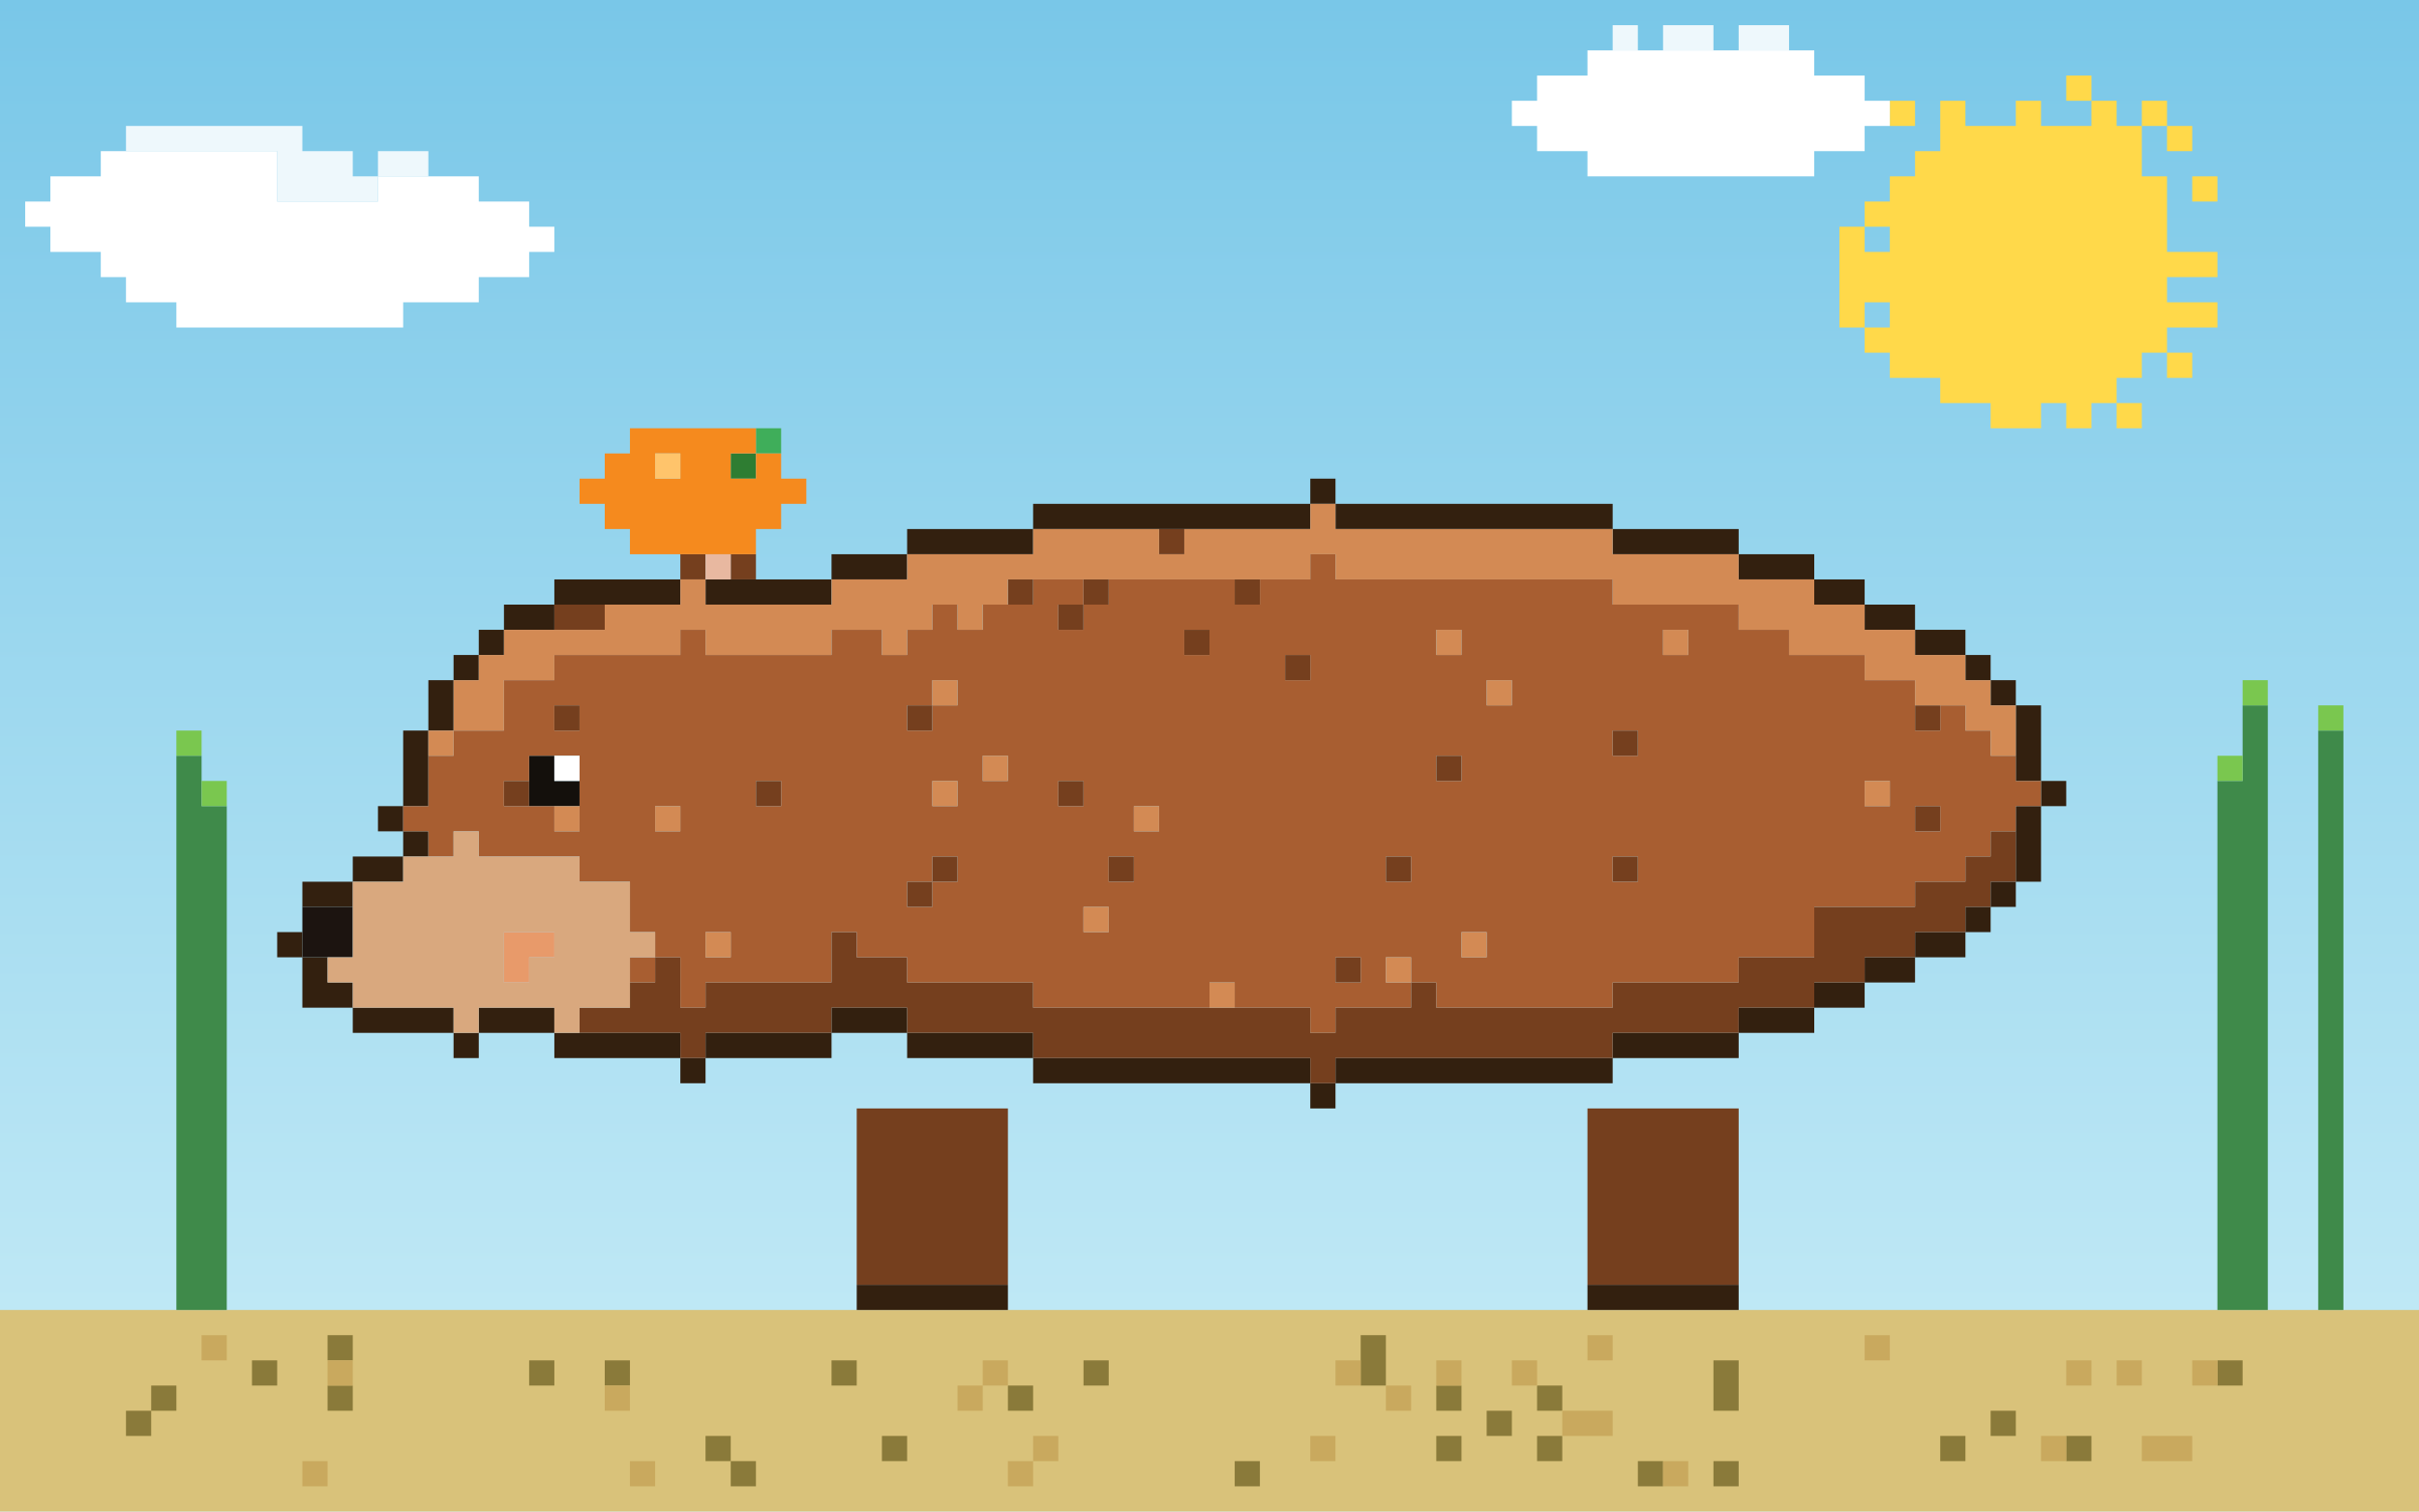
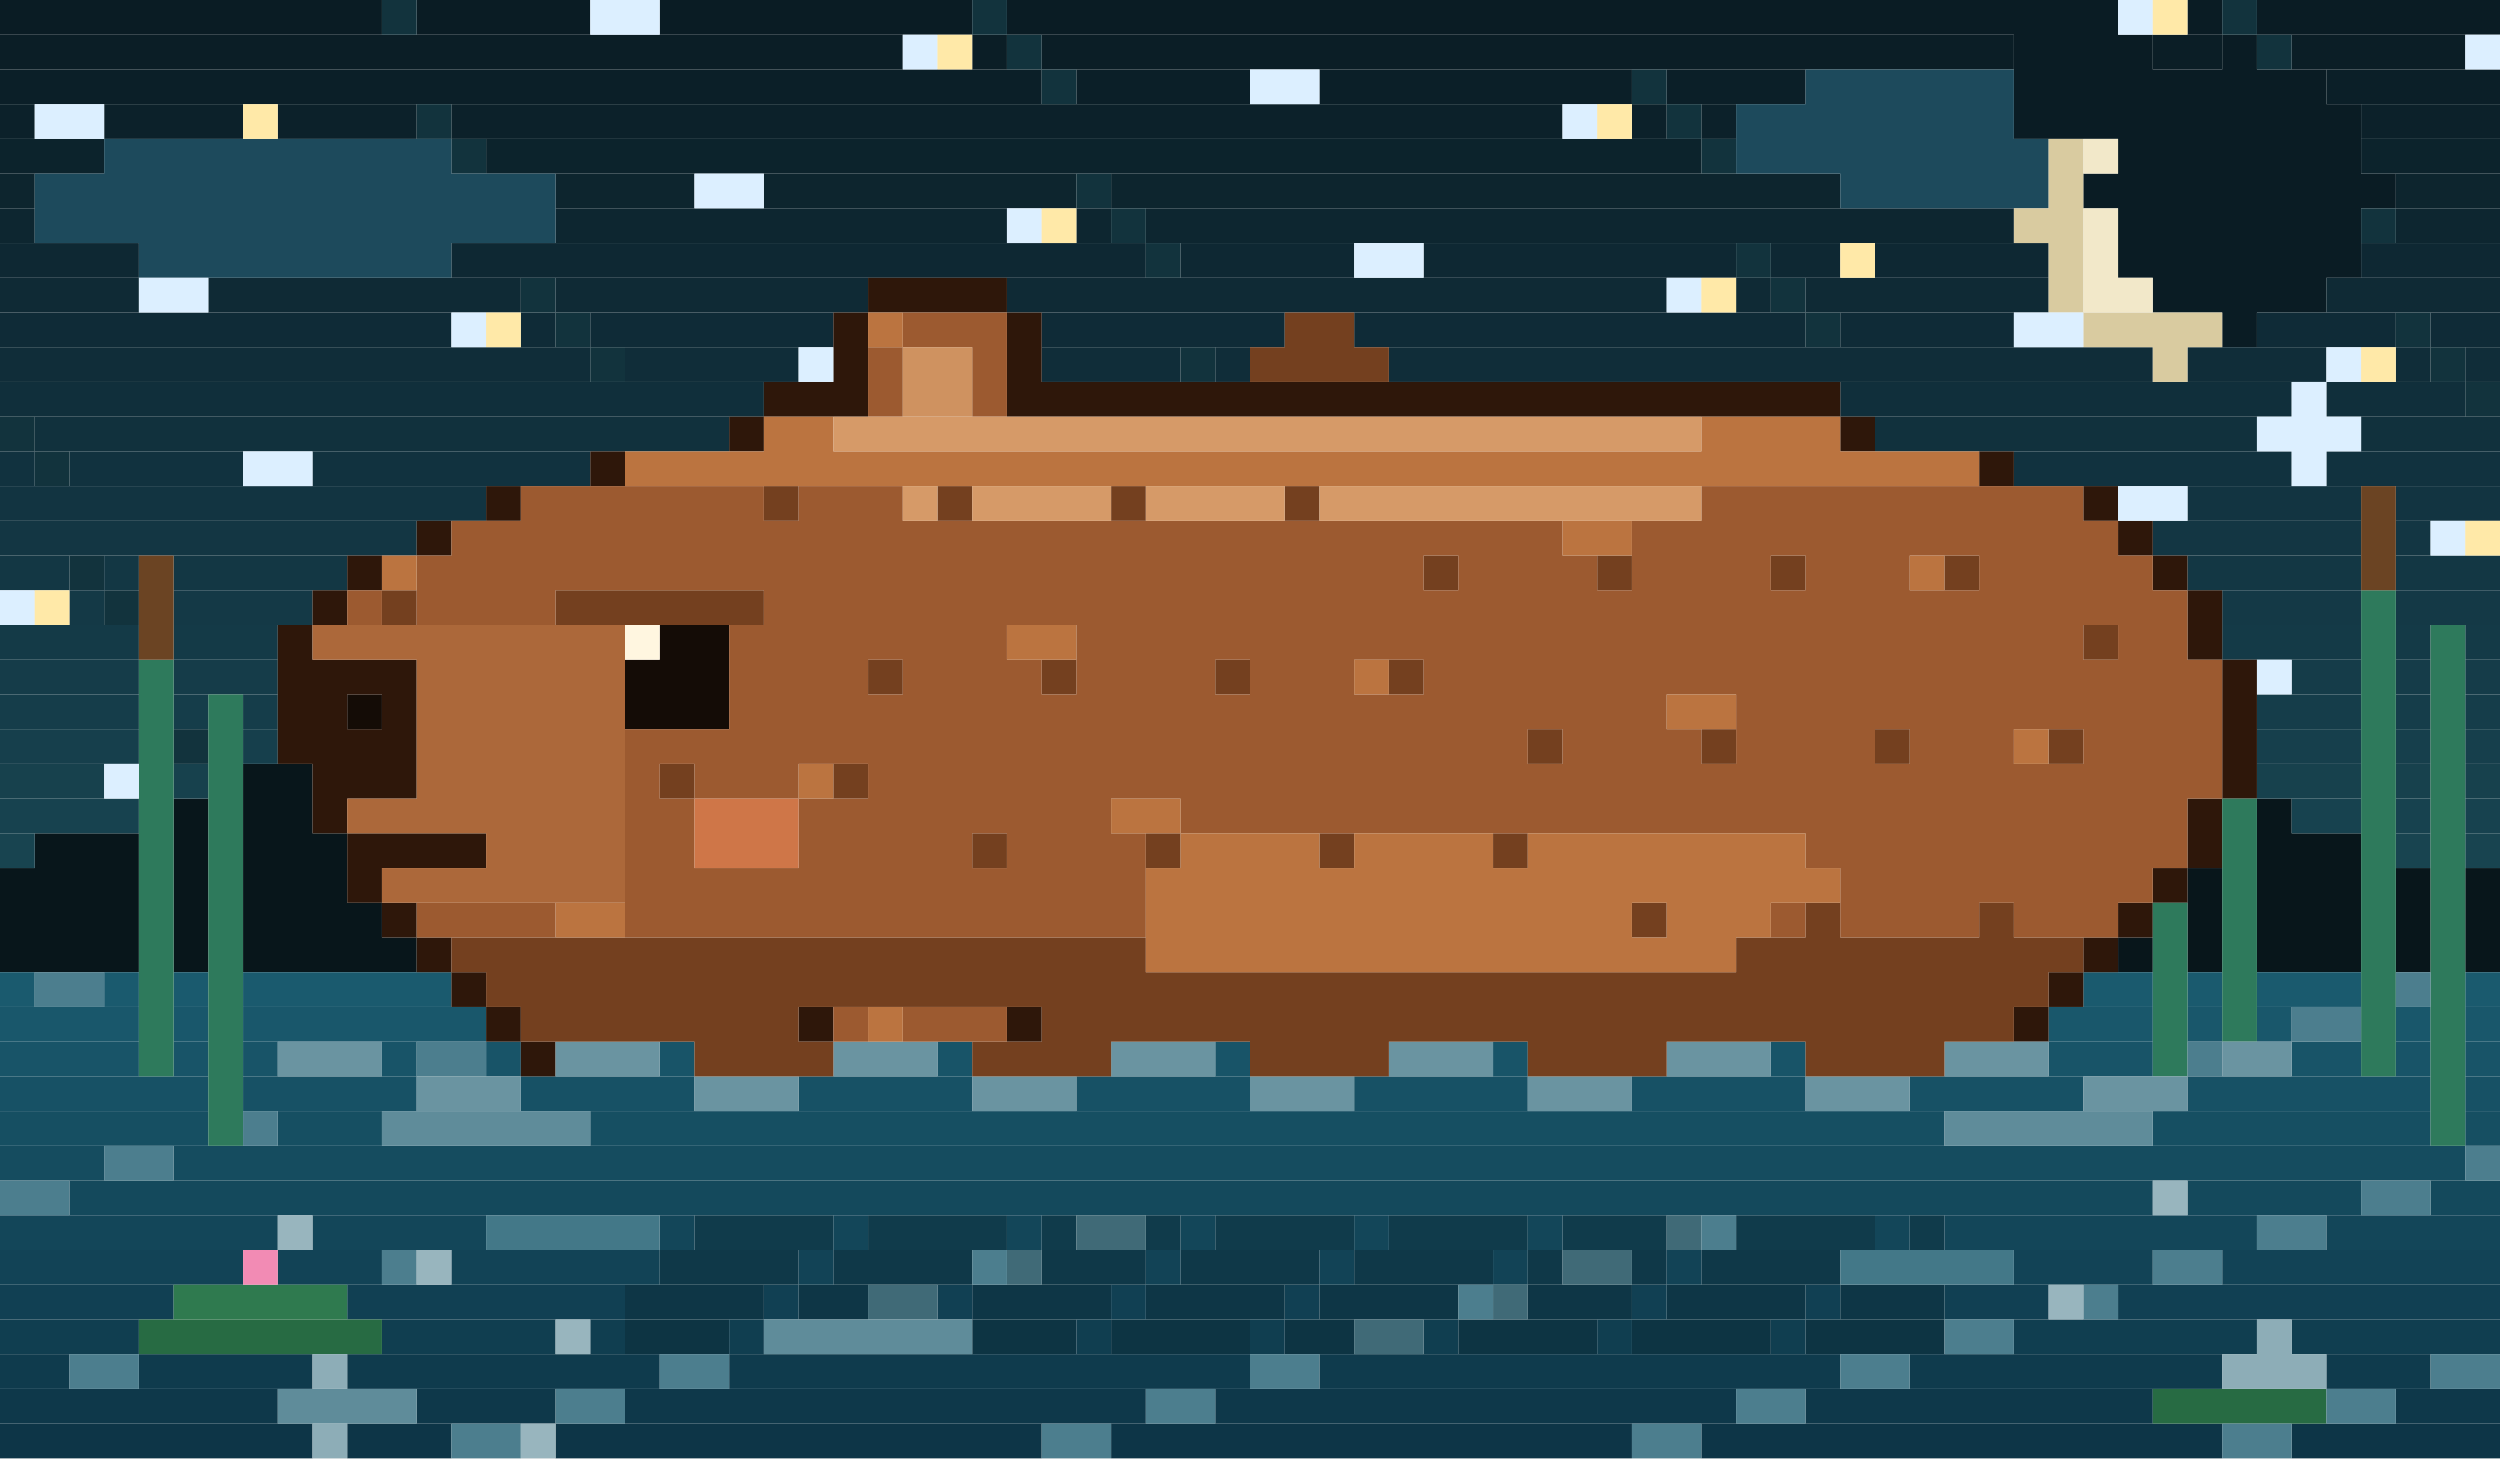
- <svg xmlns="http://www.w3.org/2000/svg" viewBox="0 0 480 300">
-   <defs>
-     <linearGradient id="g" x1="0" y1="0" x2="0" y2="1">
-       <stop offset="0" stop-color="#79c7e8" />
-       <stop offset="1" stop-color="#c9edf7" />
-     </linearGradient>
-   </defs>
-   <rect width="480" height="300" fill="url(#g)" />
-   <rect y="260" width="480" height="40" fill="#d9c27a" />
-   <path fill="#14100c" d="M105 150h5v5H105zM105 155h10v5H105z" />
-   <path fill="#1c1410" d="M60 180h10v5H60zM60 185h10v5H60z" />
-   <path fill="#2e7d32" d="M145 90h5v5H145z" />
-   <path fill="#33200f" d="M260 95h5v5H260zM205 100h55v5H205zM265 100h55v5H265zM180 105h25v5H180zM320 105h25v5H320zM165 110h15v5H165zM345 110h15v5H345zM110 115h25v5H110zM140 115h25v5H140zM360 115h10v5H360zM100 120h10v5H100zM370 120h10v5H370zM95 125h5v5H95zM380 125h10v5H380zM90 130h5v5H90zM390 130h5v5H390zM85 135h5v5H85zM395 135h5v5H395zM85 140h5v5H85zM400 140h5v5H400zM80 145h5v5H80zM400 145h5v5H400zM80 150h5v5H80zM400 150h5v5H400zM80 155h5v5H80zM405 155h5v5H405zM75 160h5v5H75zM400 160h5v5H400zM80 165h5v5H80zM400 165h5v5H400zM70 170h10v5H70zM400 170h5v5H400zM60 175h10v5H60zM395 175h5v5H395zM390 180h5v5H390zM55 185h5v5H55zM380 185h10v5H380zM60 190h5v5H60zM370 190h10v5H370zM60 195h10v5H60zM360 195h10v5H360zM70 200h20v5H70zM95 200h15v5H95zM165 200h15v5H165zM345 200h15v5H345zM90 205h5v5H90zM110 205h25v5H110zM140 205h25v5H140zM180 205h25v5H180zM320 205h25v5H320zM135 210h5v5H135zM205 210h55v5H205zM265 210h55v5H265zM260 215h5v5H260zM170 255h30v5H170zM315 255h30v5H315z" />
-   <path fill="#3f8a4a" d="M445 140h5v5H445zM445 145h5v5H445zM460 145h5v5H460zM35 150h5v5H35zM445 150h5v5H445zM460 150h5v5H460zM35 155h5v5H35zM440 155h10v5H440zM460 155h5v5H460zM35 160h10v5H35zM440 160h10v5H440zM460 160h5v5H460zM35 165h10v5H35zM440 165h10v5H440zM460 165h5v5H460zM35 170h10v5H35zM440 170h10v5H440zM460 170h5v5H460zM35 175h10v5H35zM440 175h10v5H440zM460 175h5v5H460zM35 180h10v5H35zM440 180h10v5H440zM460 180h5v5H460zM35 185h10v5H35zM440 185h10v5H440zM460 185h5v5H460zM35 190h10v5H35zM440 190h10v5H440zM460 190h5v5H460zM35 195h10v5H35zM440 195h10v5H440zM460 195h5v5H460zM35 200h10v5H35zM440 200h10v5H440zM460 200h5v5H460zM35 205h10v5H35zM440 205h10v5H440zM460 205h5v5H460zM35 210h10v5H35zM440 210h10v5H440zM460 210h5v5H460zM35 215h10v5H35zM440 215h10v5H440zM460 215h5v5H460zM35 220h10v5H35zM440 220h10v5H440zM460 220h5v5H460zM35 225h10v5H35zM440 225h10v5H440zM460 225h5v5H460zM35 230h10v5H35zM440 230h10v5H440zM460 230h5v5H460zM35 235h10v5H35zM440 235h10v5H440zM460 235h5v5H460zM35 240h10v5H35zM440 240h10v5H440zM460 240h5v5H460zM35 245h10v5H35zM440 245h10v5H440zM460 245h5v5H460zM35 250h10v5H35zM440 250h10v5H440zM460 250h5v5H460zM35 255h10v5H35zM440 255h10v5H440zM460 255h5v5H460z" />
-   <path fill="#3fae5a" d="M150 85h5v5H150z" />
-   <path fill="#753f1e" d="M230 105h5v5H230zM135 110h5v5H135zM145 110h5v5H145zM200 115h5v5H200zM215 115h5v5H215zM245 115h5v5H245zM110 120h10v5H110zM210 120h5v5H210zM235 125h5v5H235zM255 130h5v5H255zM110 140h5v5H110zM180 140h5v5H180zM380 140h5v5H380zM320 145h5v5H320zM285 150h5v5H285zM100 155h5v5H100zM150 155h5v5H150zM210 155h5v5H210zM380 160h5v5H380zM395 165h5v5H395zM185 170h5v5H185zM220 170h5v5H220zM275 170h5v5H275zM320 170h5v5H320zM390 170h10v5H390zM180 175h5v5H180zM380 175h15v5H380zM360 180h30v5H360zM165 185h5v5H165zM360 185h20v5H360zM130 190h5v5H130zM165 190h15v5H165zM265 190h5v5H265zM345 190h25v5H345zM125 195h10v5H125zM140 195h65v5H140zM280 195h5v5H280zM320 195h40v5H320zM115 200h50v5H115zM180 200h80v5H180zM265 200h80v5H265zM135 205h5v5H135zM205 205h115v5H205zM260 210h5v5H260zM170 220h30v5H170zM315 220h30v5H315zM170 225h30v5H170zM315 225h30v5H315zM170 230h30v5H170zM315 230h30v5H315zM170 235h30v5H170zM315 235h30v5H315zM170 240h30v5H170zM315 240h30v5H315zM170 245h30v5H170zM315 245h30v5H315zM170 250h30v5H170zM315 250h30v5H315z" />
-   <path fill="#7ac74f" d="M445 135h5v5H445zM460 140h5v5H460zM35 145h5v5H35zM440 150h5v5H440zM40 155h5v5H40z" />
-   <path fill="#8a7a3a" d="M65 265h5v5H65zM270 265h5v5H270zM50 270h5v5H50zM105 270h5v5H105zM120 270h5v5H120zM165 270h5v5H165zM215 270h5v5H215zM270 270h5v5H270zM340 270h5v5H340zM440 270h5v5H440zM30 275h5v5H30zM65 275h5v5H65zM200 275h5v5H200zM285 275h5v5H285zM305 275h5v5H305zM340 275h5v5H340zM25 280h5v5H25zM295 280h5v5H295zM395 280h5v5H395zM140 285h5v5H140zM175 285h5v5H175zM285 285h5v5H285zM305 285h5v5H305zM385 285h5v5H385zM410 285h5v5H410zM145 290h5v5H145zM245 290h5v5H245zM325 290h5v5H325zM340 290h5v5H340z" />
-   <path fill="#a85e31" d="M260 110h5v5H260zM205 115h10v5H205zM220 115h25v5H220zM250 115h70v5H250zM185 120h5v5H185zM195 120h15v5H195zM215 120h130v5H215zM135 125h5v5H135zM165 125h10v5H165zM180 125h55v5H180zM240 125h45v5H240zM290 125h40v5H290zM335 125h20v5H335zM110 130h145v5H110zM260 130h110v5H260zM100 135h85v5H100zM190 135h105v5H190zM300 135h80v5H300zM100 140h10v5H100zM115 140h65v5H115zM185 140h195v5H185zM385 140h5v5H385zM90 145h230v5H90zM325 145h70v5H325zM85 150h20v5H85zM115 150h80v5H115zM200 150h85v5H200zM290 150h110v5H290zM85 155h15v5H85zM115 155h35v5H115zM155 155h30v5H155zM190 155h20v5H190zM215 155h155v5H215zM375 155h30v5H375zM80 160h30v5H80zM115 160h15v5H115zM135 160h90v5H135zM230 160h150v5H230zM385 160h15v5H385zM85 165h5v5H85zM95 165h300v5H95zM115 170h70v5H115zM190 170h30v5H190zM225 170h50v5H225zM280 170h40v5H280zM325 170h65v5H325zM125 175h55v5H125zM185 175h195v5H185zM125 180h90v5H125zM220 180h140v5H220zM130 185h10v5H130zM145 185h20v5H145zM170 185h120v5H170zM295 185h65v5H295zM125 190h5v5H125zM135 190h30v5H135zM180 190h85v5H180zM270 190h5v5H270zM280 190h65v5H280zM135 195h5v5H135zM205 195h35v5H205zM245 195h35v5H245zM285 195h35v5H285zM260 200h5v5H260z" />
-   <path fill="#c9a95e" d="M40 265h5v5H40zM315 265h5v5H315zM370 265h5v5H370zM65 270h5v5H65zM195 270h5v5H195zM265 270h5v5H265zM285 270h5v5H285zM300 270h5v5H300zM410 270h5v5H410zM420 270h5v5H420zM435 270h5v5H435zM120 275h5v5H120zM190 275h5v5H190zM275 275h5v5H275zM310 280h10v5H310zM205 285h5v5H205zM260 285h5v5H260zM405 285h5v5H405zM425 285h10v5H425zM60 290h5v5H60zM125 290h5v5H125zM200 290h5v5H200zM330 290h5v5H330z" />
-   <path fill="#d38a54" d="M260 100h5v5H260zM205 105h25v5H205zM235 105h85v5H235zM180 110h80v5H180zM265 110h80v5H265zM135 115h5v5H135zM165 115h35v5H165zM320 115h40v5H320zM120 120h65v5H120zM190 120h5v5H190zM345 120h25v5H345zM100 125h35v5H100zM140 125h25v5H140zM175 125h5v5H175zM285 125h5v5H285zM330 125h5v5H330zM355 125h25v5H355zM95 130h15v5H95zM370 130h20v5H370zM90 135h10v5H90zM185 135h5v5H185zM295 135h5v5H295zM380 135h15v5H380zM90 140h10v5H90zM390 140h10v5H390zM85 145h5v5H85zM395 145h5v5H395zM195 150h5v5H195zM185 155h5v5H185zM370 155h5v5H370zM110 160h5v5H110zM130 160h5v5H130zM225 160h5v5H225zM215 180h5v5H215zM140 185h5v5H140zM290 185h5v5H290zM275 190h5v5H275zM240 195h5v5H240z" />
-   <path fill="#d9a87e" d="M90 165h5v5H90zM80 170h35v5H80zM70 175h55v5H70zM70 180h55v5H70zM70 185h30v5H70zM110 185h20v5H110zM65 190h35v5H65zM105 190h20v5H105zM70 195h55v5H70zM90 200h5v5H90zM110 200h5v5H110z" />
-   <path fill="#e89a6a" d="M100 185h10v5H100zM100 190h5v5H100z" />
-   <path fill="#e8b8a0" d="M140 110h5v5H140z" />
-   <path fill="#eef8fc" d="M320 5h5v5H320zM330 5h10v5H330zM345 5h10v5H345zM25 25h35v5H25zM55 30h15v5H55zM75 30h10v5H75zM55 35h20v5H55z" />
-   <path fill="#f58a1e" d="M125 85h25v5H125zM120 90h10v5H120zM135 90h10v5H135zM150 90h5v5H150zM115 95h45v5H115zM120 100h35v5H120zM125 105h25v5H125z" />
-   <path fill="#ffc46b" d="M130 90h5v5H130z" />
-   <path fill="#ffd94a" d="M410 15h5v5H410zM375 20h5v5H375zM385 20h5v5H385zM400 20h5v5H400zM415 20h5v5H415zM425 20h5v5H425zM385 25h40v5H385zM430 25h5v5H430zM380 30h45v5H380zM375 35h55v5H375zM435 35h5v5H435zM370 40h60v5H370zM365 45h5v5H365zM375 45h55v5H375zM365 50h75v5H365zM365 55h65v5H365zM365 60h5v5H365zM375 60h65v5H375zM370 65h60v5H370zM375 70h50v5H375zM430 70h5v5H430zM385 75h35v5H385zM395 80h10v5H395zM410 80h5v5H410zM420 80h5v5H420z" />
-   <path fill="#ffffff" d="M315 10h45v5H315zM305 15h65v5H305zM300 20h75v5H300zM305 25h65v5H305zM20 30h35v5H20zM315 30h45v5H315zM10 35h45v5H10zM75 35h20v5H75zM5 40h100v5H5zM10 45h100v5H10zM20 50h85v5H20zM25 55h70v5H25zM35 60h45v5H35zM110 150h5v5H110z" />
+ <svg xmlns="http://www.w3.org/2000/svg" viewBox="0 0 432 252">
+   <path fill="#08161b" d="M42 132h12v6H42zM30 138h6v6H30zM42 138h12v6H42zM390 138h6v6H390zM6 144h18v6H6zM30 144h6v6H30zM42 144h18v6H42zM390 144h18v6H390zM0 150h24v6H0zM30 150h6v6H30zM42 150h18v6H42zM378 150h6v6H378zM390 150h18v6H390zM414 150h6v6H414zM426 150h6v6H426zM0 156h24v6H0zM30 156h6v6H30zM42 156h24v6H42zM378 156h6v6H378zM390 156h18v6H390zM414 156h6v6H414zM426 156h6v6H426zM0 162h24v6H0zM30 162h6v6H30zM42 162h30v6H42zM366 162h6v6H366zM378 162h6v6H378zM390 162h18v6H390zM414 162h6v6H414zM426 162h6v6H426z" />
+   <path fill="#0a1c24" d="M0 0h66v6H0zM72 0h30v6H72zM114 0h54v6H114zM174 0h192v6H174zM378 0h6v6H378zM390 0h42v6H390zM348 6h24v6H348zM384 6h6v6H384zM348 12h54v6H348zM348 18h60v6H348zM366 24h42v6H366zM360 30h54v6H360zM366 36h42v6H366zM366 42h42v6H366zM372 48h30v6H372zM384 54h6v6H384z" />
+   <path fill="#0b1e26" d="M0 6h156v6H0zM168 6h6v6H168zM180 6h168v6H180zM372 6h12v6H372zM396 6h30v6H396z" />
+   <path fill="#0b1f28" d="M0 12h180v6H0zM186 12h30v6H186zM228 12h54v6H228zM288 12h24v6H288zM402 12h30v6H402z" />
+   <path fill="#0c212a" d="M0 18h6v6H0zM18 18h24v6H18zM48 18h24v6H48zM78 18h192v6H78zM282 18h6v6H282zM294 18h6v6H294zM408 18h24v6H408z" />
+   <path fill="#0c232c" d="M0 24h18v6H0zM84 24h210v6H84zM408 24h24v6H408z" />
+   <path fill="#0d252e" d="M0 30h6v6H0zM96 30h24v6H96zM132 30h54v6H132zM192 30h126v6H192zM414 30h18v6H414z" />
+   <path fill="#0d2630" d="M0 36h6v6H0zM96 36h78v6H96zM186 36h6v6H186zM198 36h150v6H198zM414 36h18v6H414z" />
+   <path fill="#0d3443" d="M108 228h18v6H108zM168 228h18v6H168zM192 228h24v6H192zM222 228h12v6H222zM252 228h24v6H252zM282 228h24v6H282zM312 228h24v6H312z" />
+   <path fill="#0d3547" d="M0 246h54v6H0zM60 246h18v6H60zM96 246h84v6H96zM192 246h90v6H192zM294 246h90v6H294zM396 246h36v6H396z" />
+   <path fill="#0e2833" d="M0 42h24v6H0zM78 42h120v6H78zM204 42h30v6H204zM246 42h54v6H246zM306 42h12v6H306zM324 42h30v6H324zM408 42h24v6H408z" />
+   <path fill="#0e3646" d="M108 222h24v6H108zM138 222h12v6H138zM168 222h24v6H168zM198 222h24v6H198zM228 222h24v6H228zM264 222h18v6H264zM288 222h24v6H288zM318 222h18v6H318z" />
+   <path fill="#0e384a" d="M0 240h48v6H0zM72 240h24v6H72zM108 240h90v6H108zM210 240h90v6H210zM312 240h60v6H312zM414 240h18v6H414z" />
+   <path fill="#0f2a35" d="M0 48h24v6H0zM36 48h54v6H36zM96 48h54v6H96zM174 48h114v6H174zM300 48h6v6H300zM312 48h42v6H312zM402 48h30v6H402z" />
+   <path fill="#0f2b37" d="M0 54h78v6H0zM90 54h6v6H90zM102 54h42v6H102zM180 54h42v6H180zM234 54h78v6H234zM318 54h30v6H318zM390 54h24v6H390zM420 54h12v6H420z" />
+   <path fill="#0f3848" d="M114 216h24v6H114zM144 216h24v6H144zM180 216h18v6H180zM204 216h24v6H204zM234 216h24v6H234zM264 216h6v6H264zM282 216h6v6H282zM294 216h24v6H294z" />
+   <path fill="#0f3b4d" d="M0 234h12v6H0zM24 234h30v6H24zM60 234h54v6H60zM126 234h90v6H126zM228 234h90v6H228zM330 234h54v6H330zM402 234h18v6H402z" />
+   <path fill="#102d39" d="M0 60h102v6H0zM108 60h30v6H108zM180 60h24v6H180zM210 60h6v6H210zM240 60h132v6H240zM378 60h24v6H378zM414 60h6v6H414zM426 60h6v6H426z" />
+   <path fill="#102f3b" d="M0 66h132v6H0zM318 66h78v6H318zM402 66h24v6H402z" />
+   <path fill="#103b4b" d="M120 210h24v6H120zM150 210h24v6H150zM180 210h6v6H180zM198 210h6v6H198zM210 210h24v6H210zM240 210h24v6H240zM270 210h18v6H270zM300 210h24v6H300zM330 210h6v6H330z" />
+   <path fill="#103e50" d="M0 228h24v6H0zM66 228h30v6H66zM102 228h6v6H102zM126 228h6v6H126zM186 228h6v6H186zM216 228h6v6H216zM246 228h6v6H246zM276 228h6v6H276zM306 228h6v6H306zM348 228h42v6H348zM396 228h36v6H396z" />
+   <path fill="#11313d" d="M6 72h120v6H6zM324 72h66v6H324zM408 72h24v6H408z" />
+   <path fill="#11323f" d="M0 78h6v6H0zM12 78h30v6H12zM54 78h48v6H54zM348 78h48v6H348zM402 78h30v6H402z" />
+   <path fill="#114053" d="M0 222h30v6H0zM60 222h48v6H60zM132 222h6v6H132zM162 222h6v6H162zM192 222h6v6H192zM222 222h6v6H222zM282 222h6v6H282zM312 222h6v6H312zM336 222h18v6H336zM366 222h66v6H366z" />
+   <path fill="#12333d" d="M66 0h6v6H66zM168 0h6v6H168zM384 0h6v6H384zM174 6h6v6H174zM390 6h6v6H390zM180 12h6v6H180zM282 12h6v6H282zM72 18h6v6H72zM288 18h6v6H288zM78 24h6v6H78zM294 24h6v6H294zM186 30h6v6H186zM192 36h6v6H192zM408 36h6v6H408zM198 42h6v6H198zM300 42h6v6H300zM90 48h6v6H90zM306 48h6v6H306zM96 54h6v6H96zM312 54h6v6H312zM414 54h6v6H414zM102 60h6v6H102zM204 60h6v6H204zM420 60h6v6H420zM426 66h6v6H426zM0 72h6v6H0zM6 78h6v6H6zM12 96h6v6H12zM18 102h6v6H18zM30 126h6v6H30z" />
+   <path fill="#123441" d="M0 84h84v6H0zM378 84h30v6H378zM414 84h18v6H414z" />
+   <path fill="#124356" d="M0 216h42v6H0zM48 216h18v6H48zM78 216h36v6H78zM138 216h6v6H138zM198 216h6v6H198zM228 216h6v6H228zM258 216h6v6H258zM288 216h6v6H288zM348 216h24v6H348zM384 216h48v6H384z" />
+   <path fill="#133643" d="M0 90h72v6H0zM372 90h36v6H372zM414 90h6v6H414z" />
+   <path fill="#133744" d="M0 96h12v6H0zM18 96h6v6H18zM30 96h30v6H30zM378 96h30v6H378zM414 96h18v6H414z" />
+   <path fill="#134659" d="M0 210h48v6H0zM54 210h30v6H54zM114 210h6v6H114zM144 210h6v6H144zM174 210h6v6H174zM204 210h6v6H204zM234 210h6v6H234zM264 210h6v6H264zM324 210h6v6H324zM336 210h54v6H336zM402 210h30v6H402z" />
+   <path fill="#140c06" d="M114 108h12v6H114zM108 114h18v6H108zM60 120h6v6H60zM108 120h18v6H108z" />
+   <path fill="#143946" d="M12 102h6v6H12zM30 102h24v6H30zM384 102h24v6H384zM414 102h18v6H414z" />
+   <path fill="#143a47" d="M0 108h24v6H0zM30 108h18v6H30zM384 108h24v6H384zM414 108h6v6H414zM426 108h6v6H426z" />
+   <path fill="#14495c" d="M12 204h360v6H12zM378 204h30v6H378zM420 204h12v6H420z" />
+   <path fill="#153c49" d="M0 114h24v6H0zM30 114h18v6H30zM396 114h12v6H396zM414 114h6v6H414zM426 114h6v6H426z" />
+   <path fill="#153d4a" d="M0 120h24v6H0zM30 120h6v6H30zM42 120h6v6H42zM390 120h18v6H390zM414 120h6v6H414zM426 120h6v6H426z" />
+   <path fill="#154c5f" d="M0 198h18v6H0zM30 198h396v6H30z" />
+   <path fill="#163f4c" d="M0 126h24v6H0zM42 126h6v6H42zM390 126h18v6H390zM414 126h6v6H414zM426 126h6v6H426z" />
+   <path fill="#164f62" d="M0 192h36v6H0zM48 192h18v6H48zM102 192h234v6H102zM372 192h48v6H372zM426 192h6v6H426z" />
+   <path fill="#17414d" d="M0 132h18v6H0zM30 132h6v6H30zM390 132h18v6H390zM414 132h6v6H414zM426 132h6v6H426z" />
+   <path fill="#17424f" d="M0 138h24v6H0zM396 138h12v6H396zM414 138h6v6H414zM426 138h6v6H426z" />
+   <path fill="#175165" d="M0 186h36v6H0zM42 186h30v6H42zM90 186h30v6H90zM138 186h30v6H138zM186 186h30v6H186zM234 186h30v6H234zM282 186h30v6H282zM330 186h30v6H330zM378 186h42v6H378zM426 186h6v6H426z" />
+   <path fill="#184450" d="M0 144h6v6H0zM414 144h6v6H414zM426 144h6v6H426z" />
+   <path fill="#185468" d="M0 180h24v6H0zM30 180h6v6H30zM42 180h6v6H42zM66 180h6v6H66zM84 180h6v6H84zM114 180h6v6H114zM162 180h6v6H162zM210 180h6v6H210zM258 180h6v6H258zM306 180h6v6H306zM354 180h18v6H354zM396 180h12v6H396zM414 180h6v6H414zM426 180h6v6H426z" />
+   <path fill="#19576b" d="M0 174h24v6H0zM30 174h6v6H30zM42 174h42v6H42zM354 174h18v6H354zM378 174h6v6H378zM390 174h6v6H390zM414 174h6v6H414zM426 174h6v6H426z" />
+   <path fill="#1a5a6e" d="M0 168h6v6H0zM18 168h6v6H18zM30 168h6v6H30zM42 168h36v6H42zM360 168h12v6H360zM378 168h6v6H378zM390 168h18v6H390zM426 168h6v6H426z" />
+   <path fill="#1d4a5c" d="M312 12h36v6H312zM300 18h48v6H300zM18 24h60v6H18zM300 24h54v6H300zM6 30h90v6H6zM318 30h36v6H318zM6 36h90v6H6zM24 42h54v6H24z" />
+   <path fill="#276b43" d="M24 228h42v6H24zM372 240h30v6H372z" />
+   <path fill="#2e170a" d="M150 48h24v6H150zM144 54h6v6H144zM174 54h6v6H174zM144 60h6v6H144zM174 60h6v6H174zM132 66h18v6H132zM174 66h144v6H174zM126 72h6v6H126zM318 72h6v6H318zM102 78h6v6H102zM342 78h6v6H342zM84 84h6v6H84zM360 84h6v6H360zM72 90h6v6H72zM366 90h6v6H366zM60 96h6v6H60zM372 96h6v6H372zM54 102h6v6H54zM378 102h6v6H378zM48 108h6v6H48zM378 108h6v6H378zM48 114h24v6H48zM384 114h6v6H384zM48 120h12v6H48zM66 120h6v6H66zM384 120h6v6H384zM48 126h24v6H48zM384 126h6v6H384zM54 132h18v6H54zM384 132h6v6H384zM54 138h6v6H54zM378 138h6v6H378zM60 144h24v6H60zM378 144h6v6H378zM60 150h6v6H60zM372 150h6v6H372zM66 156h6v6H66zM366 156h6v6H366zM72 162h6v6H72zM360 162h6v6H360zM78 168h6v6H78zM354 168h6v6H354zM84 174h6v6H84zM138 174h6v6H138zM174 174h6v6H174zM348 174h6v6H348zM90 180h6v6H90z" />
+   <path fill="#2e7a5c" d="M408 102h6v6H408zM408 108h6v6H408zM420 108h6v6H420zM24 114h6v6H24zM408 114h6v6H408zM420 114h6v6H420zM24 120h6v6H24zM36 120h6v6H36zM408 120h6v6H408zM420 120h6v6H420zM24 126h6v6H24zM36 126h6v6H36zM408 126h6v6H408zM420 126h6v6H420zM24 132h6v6H24zM36 132h6v6H36zM408 132h6v6H408zM420 132h6v6H420zM24 138h6v6H24zM36 138h6v6H36zM384 138h6v6H384zM408 138h6v6H408zM420 138h6v6H420zM24 144h6v6H24zM36 144h6v6H36zM384 144h6v6H384zM408 144h6v6H408zM420 144h6v6H420zM24 150h6v6H24zM36 150h6v6H36zM384 150h6v6H384zM408 150h6v6H408zM420 150h6v6H420zM24 156h6v6H24zM36 156h6v6H36zM372 156h6v6H372zM384 156h6v6H384zM408 156h6v6H408zM420 156h6v6H420zM24 162h6v6H24zM36 162h6v6H36zM372 162h6v6H372zM384 162h6v6H384zM408 162h6v6H408zM420 162h6v6H420zM24 168h6v6H24zM36 168h6v6H36zM372 168h6v6H372zM384 168h6v6H384zM408 168h6v6H408zM420 168h6v6H420zM24 174h6v6H24zM36 174h6v6H36zM372 174h6v6H372zM384 174h6v6H384zM408 174h6v6H408zM420 174h6v6H420zM24 180h6v6H24zM36 180h6v6H36zM372 180h6v6H372zM408 180h6v6H408zM420 180h6v6H420zM36 186h6v6H36zM420 186h6v6H420zM36 192h6v6H36zM420 192h6v6H420z" />
+   <path fill="#2f7a4f" d="M30 222h30v6H30z" />
+   <path fill="#406a77" d="M186 210h12v6H186zM288 210h6v6H288zM174 216h6v6H174zM270 216h12v6H270zM150 222h12v6H150zM258 222h6v6H258zM234 228h12v6H234z" />
+   <path fill="#437888" d="M84 210h30v6H84zM318 216h30v6H318z" />
+   <path fill="#4c7e8e" d="M6 168h12v6H6zM414 168h6v6H414zM396 174h12v6H396zM72 180h12v6H72zM378 180h6v6H378zM42 192h6v6H42zM18 198h12v6H18zM426 198h6v6H426zM0 204h12v6H0zM408 204h12v6H408zM294 210h6v6H294zM390 210h12v6H390zM66 216h6v6H66zM168 216h6v6H168zM372 216h12v6H372zM252 222h6v6H252zM360 222h6v6H360zM336 228h12v6H336zM12 234h12v6H12zM114 234h12v6H114zM216 234h12v6H216zM318 234h12v6H318zM420 234h12v6H420zM96 240h12v6H96zM198 240h12v6H198zM300 240h12v6H300zM402 240h12v6H402zM78 246h12v6H78zM180 246h12v6H180zM282 246h12v6H282zM384 246h12v6H384z" />
+   <path fill="#5f8c9a" d="M66 192h36v6H66zM336 192h36v6H336zM132 228h36v6H132zM48 240h24v6H48z" />
+   <path fill="#6a94a1" d="M48 180h18v6H48zM96 180h18v6H96zM144 180h18v6H144zM192 180h18v6H192zM240 180h18v6H240zM288 180h18v6H288zM336 180h18v6H336zM384 180h12v6H384zM72 186h18v6H72zM120 186h18v6H120zM168 186h18v6H168zM216 186h18v6H216zM264 186h18v6H264zM312 186h18v6H312zM360 186h18v6H360z" />
+   <path fill="#6b4423" d="M408 84h6v6H408zM408 90h6v6H408zM24 96h6v6H24zM408 96h6v6H408zM24 102h6v6H24zM24 108h6v6H24z" />
+   <path fill="#74401f" d="M222 54h12v6H222zM216 60h24v6H216zM132 84h6v6H132zM162 84h6v6H162zM192 84h6v6H192zM222 84h6v6H222zM246 96h6v6H246zM276 96h6v6H276zM306 96h6v6H306zM336 96h6v6H336zM66 102h6v6H66zM96 102h36v6H96zM360 108h6v6H360zM150 114h6v6H150zM180 114h6v6H180zM210 114h6v6H210zM240 114h6v6H240zM264 126h6v6H264zM294 126h6v6H294zM324 126h6v6H324zM354 126h6v6H354zM114 132h6v6H114zM144 132h6v6H144zM168 144h6v6H168zM198 144h6v6H198zM228 144h6v6H228zM258 144h6v6H258zM282 156h6v6H282zM312 156h6v6H312zM342 156h6v6H342zM78 162h120v6H78zM300 162h60v6H300zM84 168h270v6H84zM90 174h48v6H90zM180 174h168v6H180zM120 180h24v6H120zM168 180h24v6H168zM216 180h24v6H216zM264 180h24v6H264zM312 180h24v6H312z" />
+   <path fill="#8dadb7" d="M390 228h6v6H390zM54 234h6v6H54zM384 234h18v6H384zM54 246h6v6H54z" />
+   <path fill="#98b5be" d="M372 204h6v6H372zM48 210h6v6H48zM72 216h6v6H72zM354 222h6v6H354zM96 228h6v6H96zM90 246h6v6H90z" />
+   <path fill="#9c5a30" d="M156 54h18v6H156zM150 60h6v6H150zM168 60h6v6H168zM150 66h6v6H150zM168 66h6v6H168zM90 84h42v6H90zM138 84h18v6H138zM294 84h66v6H294zM78 90h192v6H78zM282 90h84v6H282zM72 96h174v6H72zM252 96h24v6H252zM282 96h24v6H282zM312 96h18v6H312zM342 96h30v6H342zM60 102h6v6H60zM72 102h24v6H72zM132 102h246v6H132zM126 108h48v6H126zM186 108h174v6H186zM366 108h12v6H366zM126 114h24v6H126zM156 114h24v6H156zM186 114h24v6H186zM216 114h18v6H216zM246 114h138v6H246zM126 120h162v6H126zM300 120h84v6H300zM108 126h156v6H108zM270 126h24v6H270zM300 126h24v6H300zM330 126h18v6H330zM360 126h24v6H360zM108 132h6v6H108zM120 132h18v6H120zM150 132h234v6H150zM108 138h12v6H108zM138 138h54v6H138zM204 138h174v6H204zM108 144h12v6H108zM138 144h30v6H138zM174 144h24v6H174zM312 144h66v6H312zM108 150h90v6H108zM318 150h54v6H318zM72 156h24v6H72zM108 156h90v6H108zM306 156h6v6H306zM318 156h24v6H318zM348 156h18v6H348zM144 174h6v6H144zM156 174h18v6H156z" />
+   <path fill="#ac683a" d="M54 108h54v6H54zM72 114h36v6H72zM72 120h36v6H72zM72 126h36v6H72zM72 132h36v6H72zM60 138h48v6H60zM84 144h24v6H84zM66 150h42v6H66z" />
+   <path fill="#bb7440" d="M150 54h6v6H150zM132 72h12v6H132zM294 72h24v6H294zM108 78h234v6H108zM270 90h12v6H270zM66 96h6v6H66zM330 96h6v6H330zM174 108h12v6H174zM234 114h6v6H234zM288 120h12v6H288zM348 126h6v6H348zM138 132h6v6H138zM192 138h12v6H192zM204 144h24v6H204zM234 144h24v6H234zM264 144h48v6H264zM198 150h120v6H198zM96 156h12v6H96zM198 156h84v6H198zM288 156h18v6H288zM198 162h102v6H198zM150 174h6v6H150z" />
+   <path fill="#cf7648" d="M120 138h18v6H120zM120 144h18v6H120z" />
+   <path fill="#cf9260" d="M156 60h12v6H156zM156 66h12v6H156z" />
+   <path fill="#d69a68" d="M144 72h150v6H144zM156 84h6v6H156zM168 84h24v6H168zM198 84h24v6H198zM228 84h66v6H228z" />
+   <path fill="#d9cba0" d="M354 24h6v6H354zM354 30h6v6H354zM348 36h12v6H348zM354 42h6v6H354zM354 48h6v6H354zM360 54h24v6H360zM372 60h6v6H372z" />
+   <path fill="#dcefff" d="M102 0h12v6H102zM366 0h6v6H366zM156 6h6v6H156zM426 6h6v6H426zM216 12h12v6H216zM6 18h12v6H6zM270 18h6v6H270zM120 30h12v6H120zM174 36h6v6H174zM234 42h12v6H234zM24 48h12v6H24zM288 48h6v6H288zM78 54h6v6H78zM348 54h12v6H348zM138 60h6v6H138zM402 60h6v6H402zM396 66h6v6H396zM390 72h18v6H390zM42 78h12v6H42zM396 78h6v6H396zM366 84h12v6H366zM420 90h6v6H420zM0 102h6v6H0zM390 114h6v6H390zM18 132h6v6H18z" />
+   <path fill="#f28bb4" d="M42 216h6v6H42z" />
+   <path fill="#f2e8c9" d="M360 24h6v6H360zM360 36h6v6H360zM360 42h6v6H360zM360 48h12v6H360z" />
+   <path fill="#ffe9a8" d="M372 0h6v6H372zM162 6h6v6H162zM42 18h6v6H42zM276 18h6v6H276zM180 36h6v6H180zM318 42h6v6H318zM294 48h6v6H294zM84 54h6v6H84zM408 60h6v6H408zM426 90h6v6H426zM6 102h6v6H6z" />
+   <path fill="#fff6e0" d="M108 108h6v6H108z" />
</svg>
